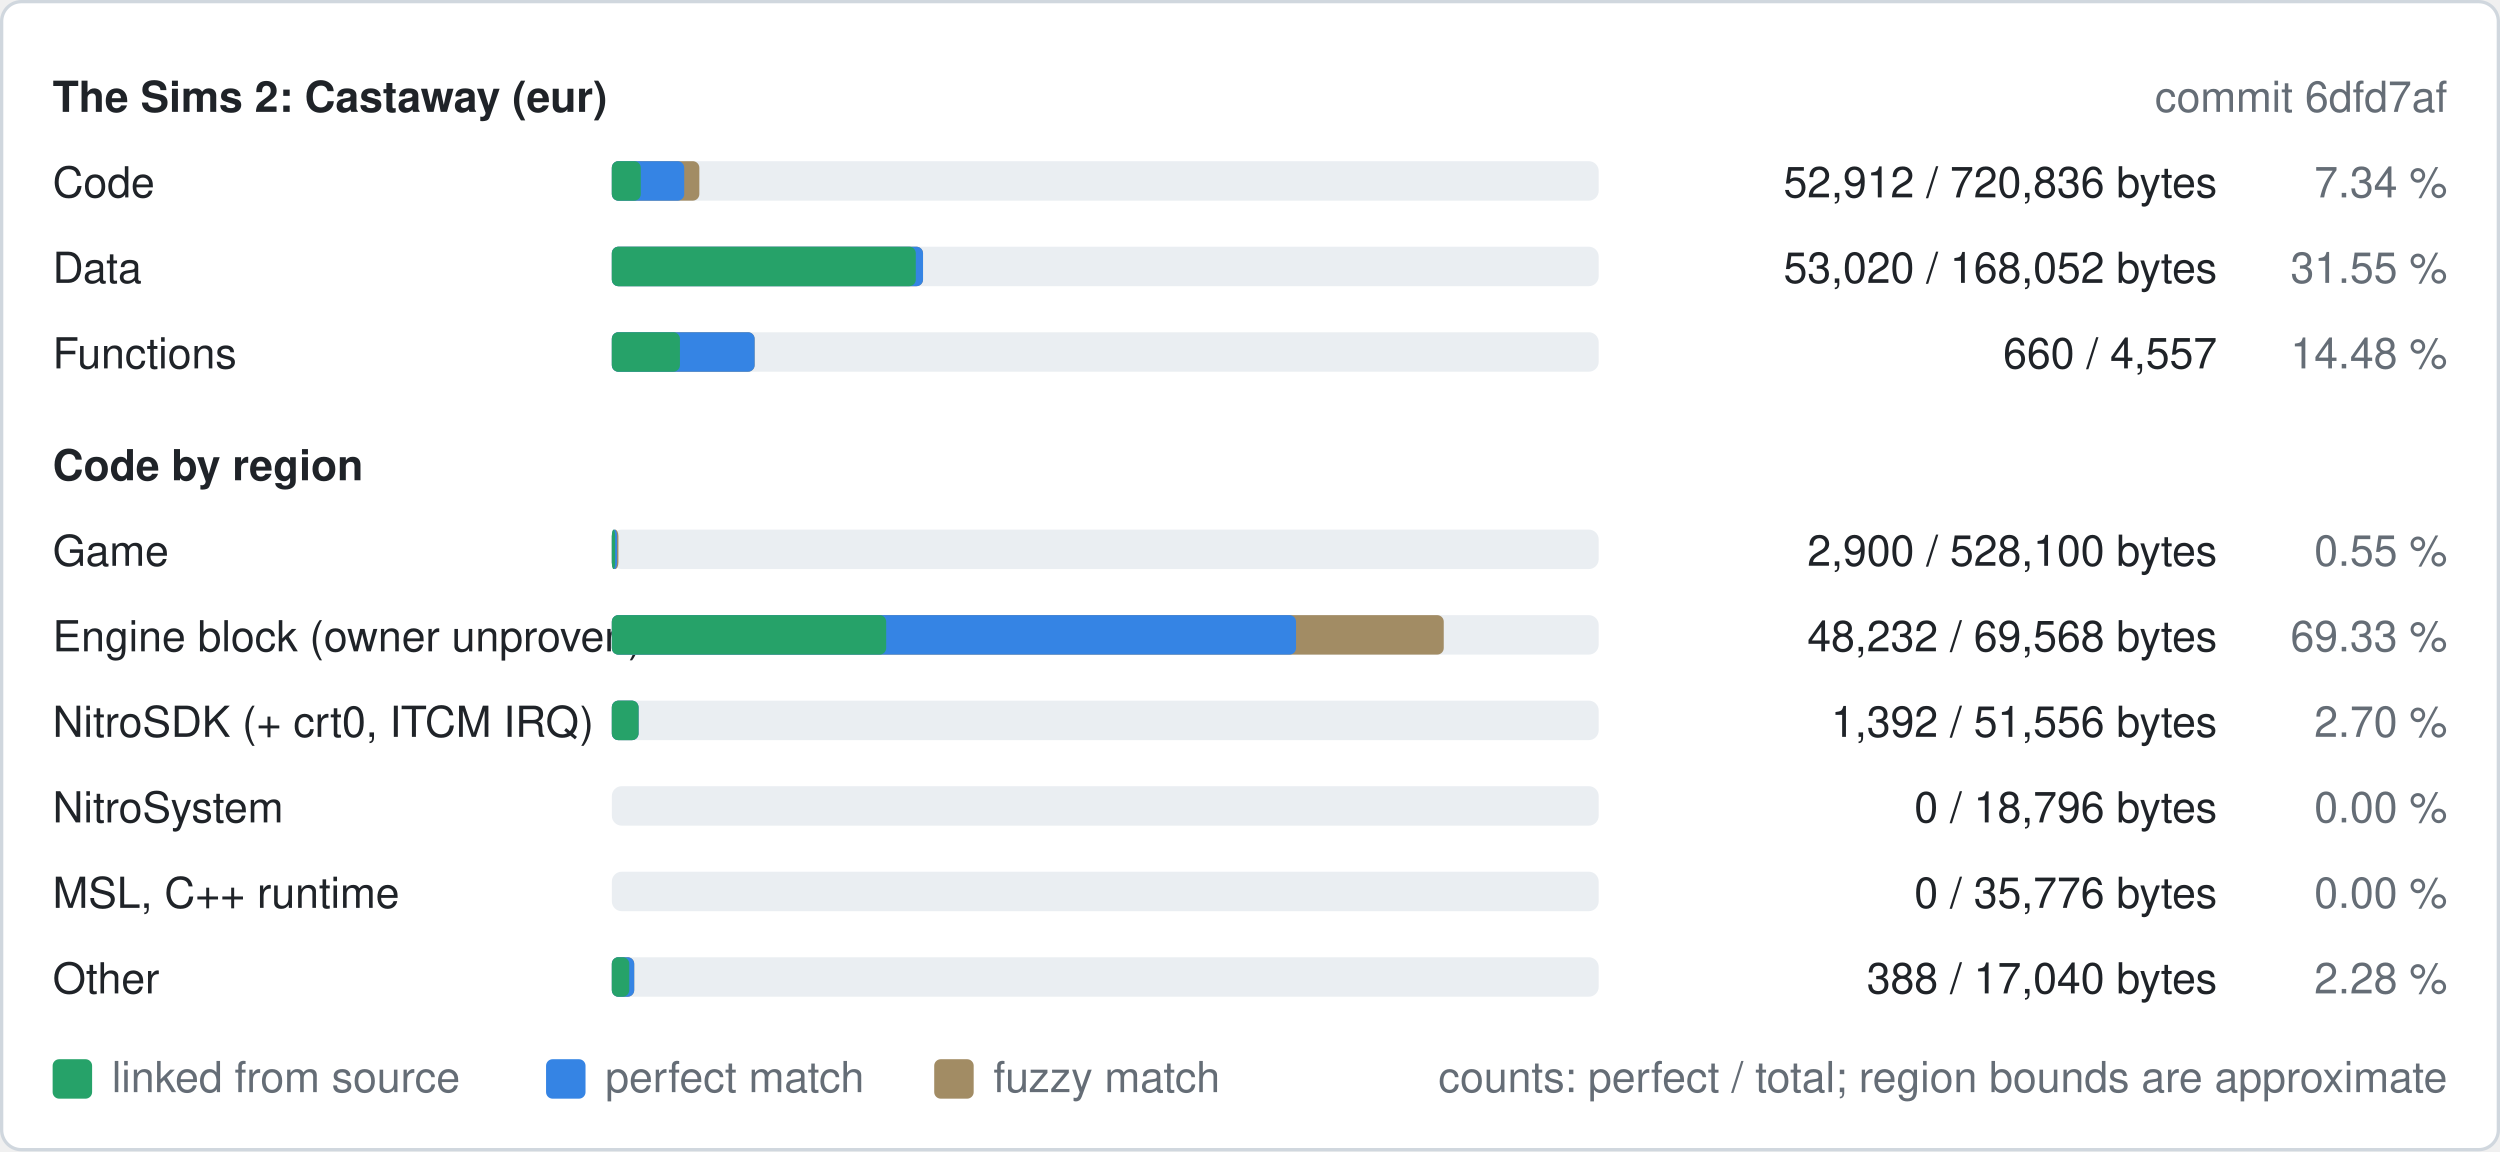
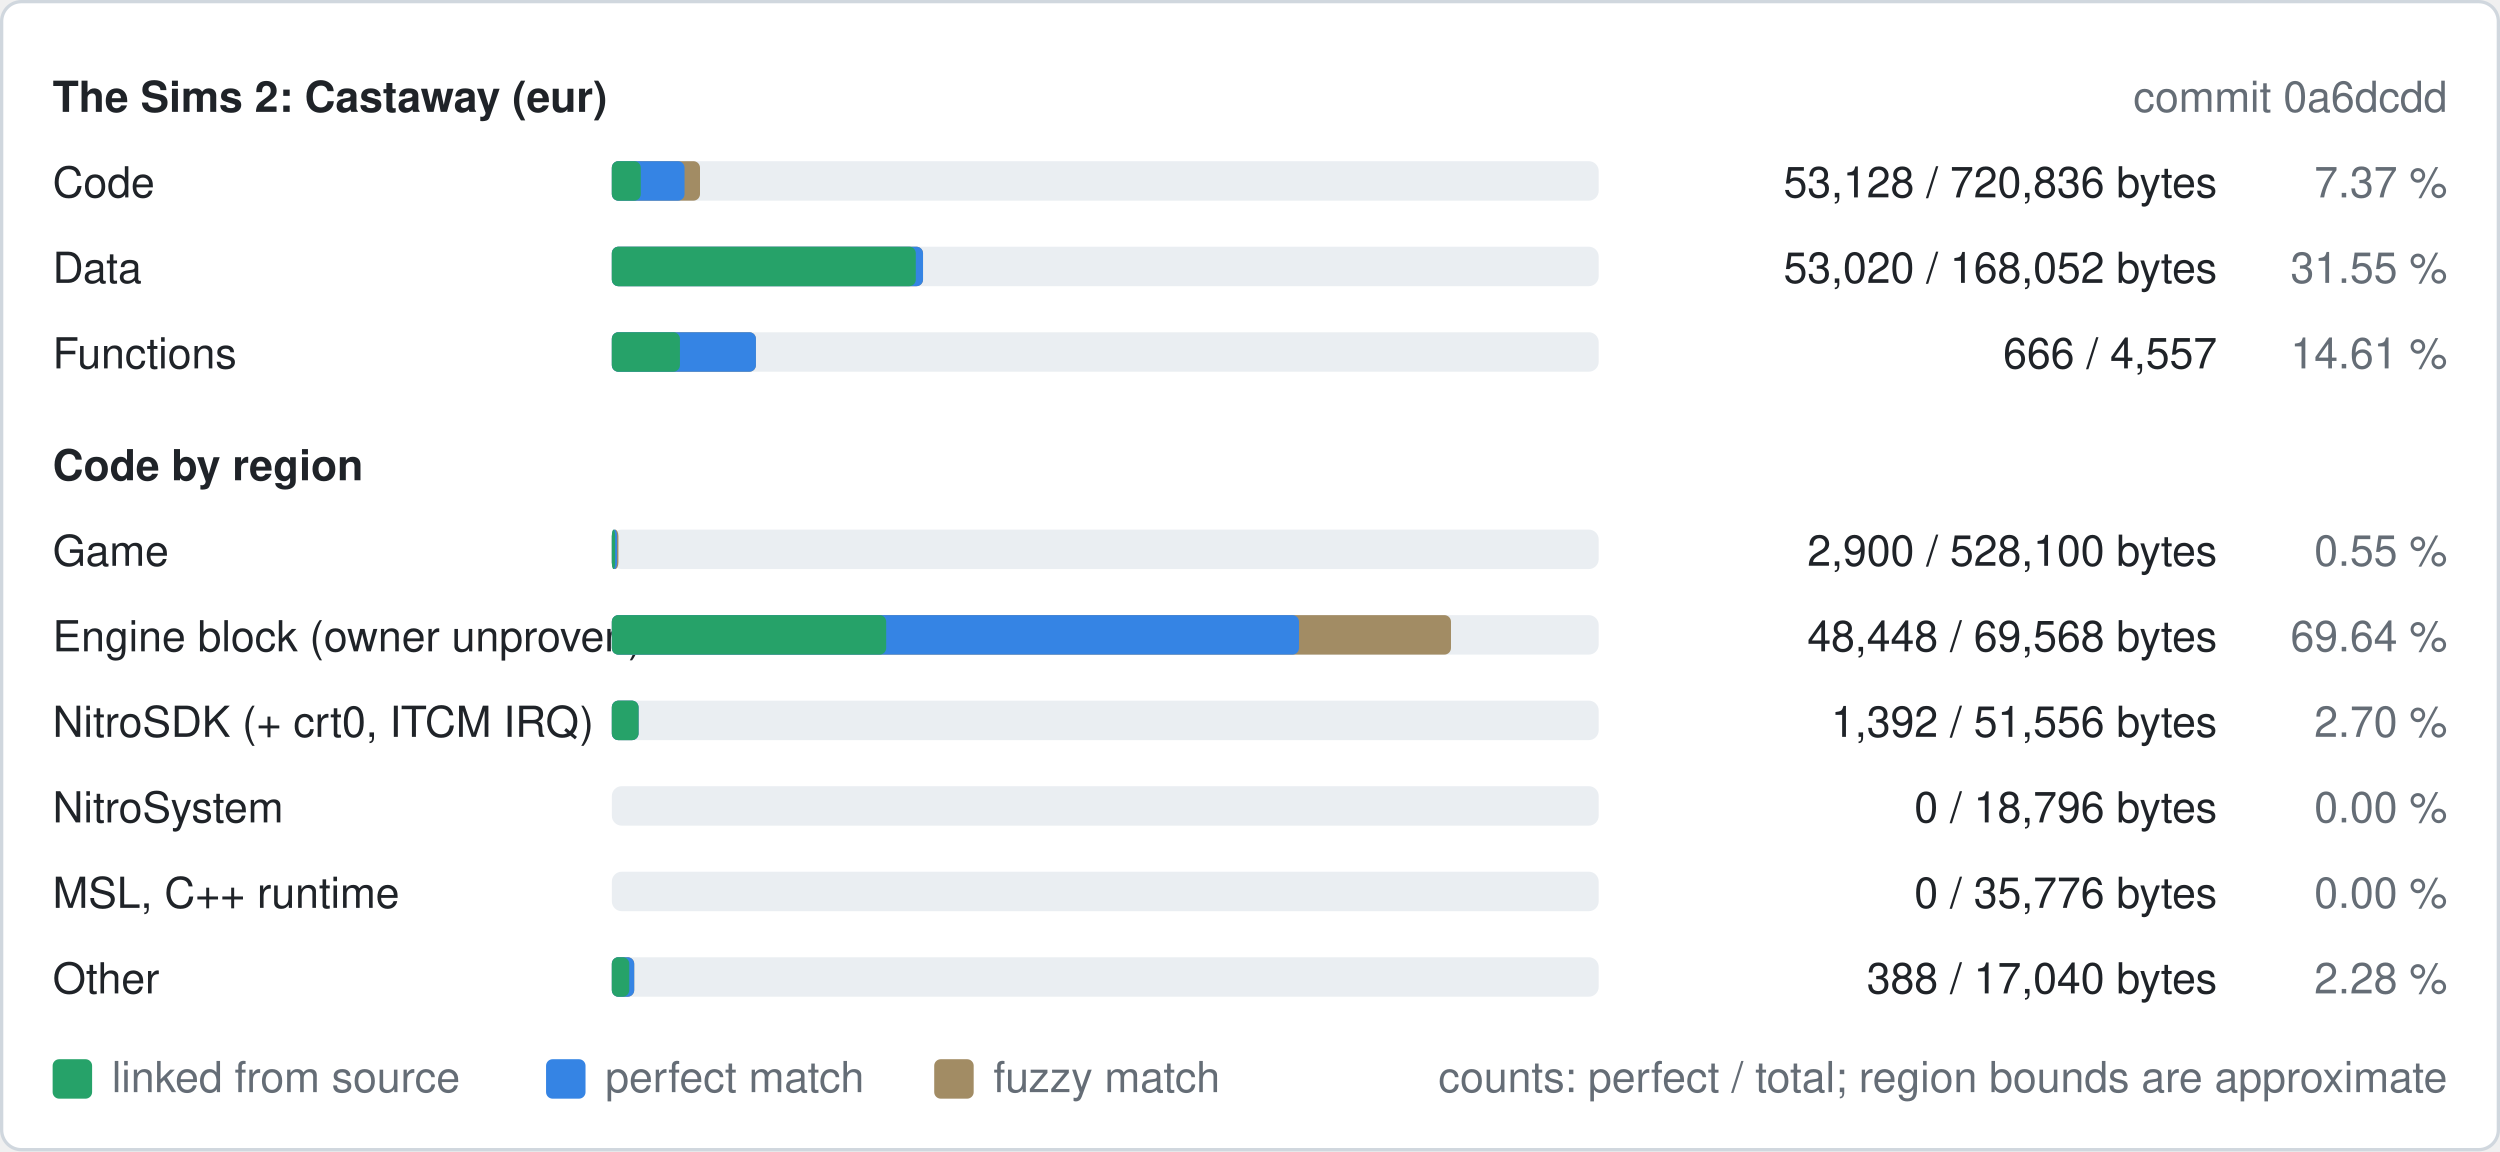
<svg xmlns="http://www.w3.org/2000/svg" width="760" height="350" viewBox="0 0 760 350" role="img" aria-label="Decompilation progress of eur">
  <style>
text{font-family:-apple-system,BlinkMacSystemFont,"Segoe UI",Helvetica,Arial,sans-serif;font-size:13px}
.b{font-weight:600}
.bg{fill:#ffffff;stroke:#d0d7de}.t{fill:#1f2328}.m{fill:#656d76}.track{fill:#eaeef2}.fuzzy{fill:#a28c64}.perfect{fill:#3584e4}.linked{fill:#26a269}
@media (prefers-color-scheme: dark){.bg{fill:#0d1117;stroke:#30363d}.t{fill:#e6edf3}.m{fill:#8d96a0}.track{fill:#21262d}.fuzzy{fill:#a28c64}.perfect{fill:#3584e4}.linked{fill:#2ec27e}}
</style>
  <rect class="bg" x="0.5" y="0.5" width="759" height="349" rx="6" />
  <text class="t b" x="16" y="34">The Sims 2: Castaway (eur)</text>
-   <text class="m" x="744" y="34" text-anchor="end">commit 6dfd7af</text>
+   <text class="m" x="744" y="34" text-anchor="end">commit 0a6dcdd</text>
  <text class="t" x="16" y="60">Code</text>
  <rect class="track" x="186" y="49" width="300" height="12" rx="3" />
-   <rect class="fuzzy" x="186" y="49" width="26.6" height="12" rx="2" />
-   <rect class="perfect" x="186" y="49" width="22.0" height="12" rx="2" />
+   <rect class="fuzzy" x="186" y="49" width="26.8" height="12" rx="2" />
+   <rect class="perfect" x="186" y="49" width="22.1" height="12" rx="2" />
  <rect class="linked" x="186" y="49" width="8.8" height="12" rx="2" />
-   <text class="t" x="674" y="60" text-anchor="end">52,912 / 720,836 bytes</text>
-   <text class="m" x="744" y="60" text-anchor="end">7.34 %</text>
+   <text class="t" x="674" y="60" text-anchor="end">53,128 / 720,836 bytes</text>
+   <text class="m" x="744" y="60" text-anchor="end">7.37 %</text>
  <text class="t" x="16" y="86">Data</text>
  <rect class="track" x="186" y="75" width="300" height="12" rx="3" />
  <rect class="fuzzy" x="186" y="75" width="94.6" height="12" rx="2" />
  <rect class="perfect" x="186" y="75" width="94.6" height="12" rx="2" />
  <rect class="linked" x="186" y="75" width="92.4" height="12" rx="2" />
  <text class="t" x="674" y="86" text-anchor="end">53,020 / 168,052 bytes</text>
  <text class="m" x="744" y="86" text-anchor="end">31.55 %</text>
  <text class="t" x="16" y="112">Functions</text>
  <rect class="track" x="186" y="101" width="300" height="12" rx="3" />
-   <rect class="fuzzy" x="186" y="101" width="43.4" height="12" rx="2" />
-   <rect class="perfect" x="186" y="101" width="43.4" height="12" rx="2" />
+   <rect class="fuzzy" x="186" y="101" width="43.8" height="12" rx="2" />
+   <rect class="perfect" x="186" y="101" width="43.8" height="12" rx="2" />
  <rect class="linked" x="186" y="101" width="20.7" height="12" rx="2" />
-   <text class="t" x="674" y="112" text-anchor="end">660 / 4,557</text>
-   <text class="m" x="744" y="112" text-anchor="end">14.48 %</text>
+   <text class="t" x="674" y="112" text-anchor="end">666 / 4,557</text>
+   <text class="m" x="744" y="112" text-anchor="end">14.61 %</text>
  <text class="t b" x="16" y="146">Code by region</text>
  <text class="t" x="16" y="172">Game</text>
  <rect class="track" x="186" y="161" width="300" height="12" rx="3" />
  <rect class="fuzzy" x="186" y="161" width="2.0" height="12" rx="2" />
  <rect class="perfect" x="186" y="161" width="1.6" height="12" rx="2" />
  <rect class="linked" x="186" y="161" width="1.0" height="12" rx="2" />
  <text class="t" x="674" y="172" text-anchor="end">2,900 / 528,100 bytes</text>
  <text class="m" x="744" y="172" text-anchor="end">0.55 %</text>
  <text class="t" x="16" y="198">Engine block (owner unproven)</text>
  <rect class="track" x="186" y="187" width="300" height="12" rx="3" />
-   <rect class="fuzzy" x="186" y="187" width="252.9" height="12" rx="2" />
-   <rect class="perfect" x="186" y="187" width="208.0" height="12" rx="2" />
+   <rect class="fuzzy" x="186" y="187" width="255.1" height="12" rx="2" />
+   <rect class="perfect" x="186" y="187" width="208.9" height="12" rx="2" />
  <rect class="linked" x="186" y="187" width="83.4" height="12" rx="2" />
-   <text class="t" x="674" y="198" text-anchor="end">48,232 / 69,568 bytes</text>
-   <text class="m" x="744" y="198" text-anchor="end">69.33 %</text>
+   <text class="t" x="674" y="198" text-anchor="end">48,448 / 69,568 bytes</text>
+   <text class="m" x="744" y="198" text-anchor="end">69.64 %</text>
  <text class="t" x="16" y="224">NitroSDK (+ crt0, ITCM IRQ)</text>
  <rect class="track" x="186" y="213" width="300" height="12" rx="3" />
  <rect class="fuzzy" x="186" y="213" width="8.1" height="12" rx="2" />
  <rect class="perfect" x="186" y="213" width="8.1" height="12" rx="2" />
  <rect class="linked" x="186" y="213" width="8.1" height="12" rx="2" />
  <text class="t" x="674" y="224" text-anchor="end">1,392 / 51,556 bytes</text>
  <text class="m" x="744" y="224" text-anchor="end">2.70 %</text>
  <text class="t" x="16" y="250">NitroSystem</text>
  <rect class="track" x="186" y="239" width="300" height="12" rx="3" />
  <text class="t" x="674" y="250" text-anchor="end">0 / 18,796 bytes</text>
  <text class="m" x="744" y="250" text-anchor="end">0.00 %</text>
  <text class="t" x="16" y="276">MSL, C++ runtime</text>
  <rect class="track" x="186" y="265" width="300" height="12" rx="3" />
  <text class="t" x="674" y="276" text-anchor="end">0 / 35,776 bytes</text>
  <text class="m" x="744" y="276" text-anchor="end">0.00 %</text>
  <text class="t" x="16" y="302">Other</text>
  <rect class="track" x="186" y="291" width="300" height="12" rx="3" />
  <rect class="fuzzy" x="186" y="291" width="6.8" height="12" rx="2" />
  <rect class="perfect" x="186" y="291" width="6.8" height="12" rx="2" />
  <rect class="linked" x="186" y="291" width="5.3" height="12" rx="2" />
  <text class="t" x="674" y="302" text-anchor="end">388 / 17,040 bytes</text>
  <text class="m" x="744" y="302" text-anchor="end">2.28 %</text>
  <rect class="linked" x="16" y="322" width="12" height="12" rx="2" />
  <text class="m" x="34" y="332">linked from source</text>
  <rect class="perfect" x="166" y="322" width="12" height="12" rx="2" />
  <text class="m" x="184" y="332">perfect match</text>
  <rect class="fuzzy" x="284" y="322" width="12" height="12" rx="2" />
  <text class="m" x="302" y="332">fuzzy match</text>
  <text class="m" x="744" y="332" text-anchor="end">counts: perfect / total; region bounds are approximate</text>
</svg>
